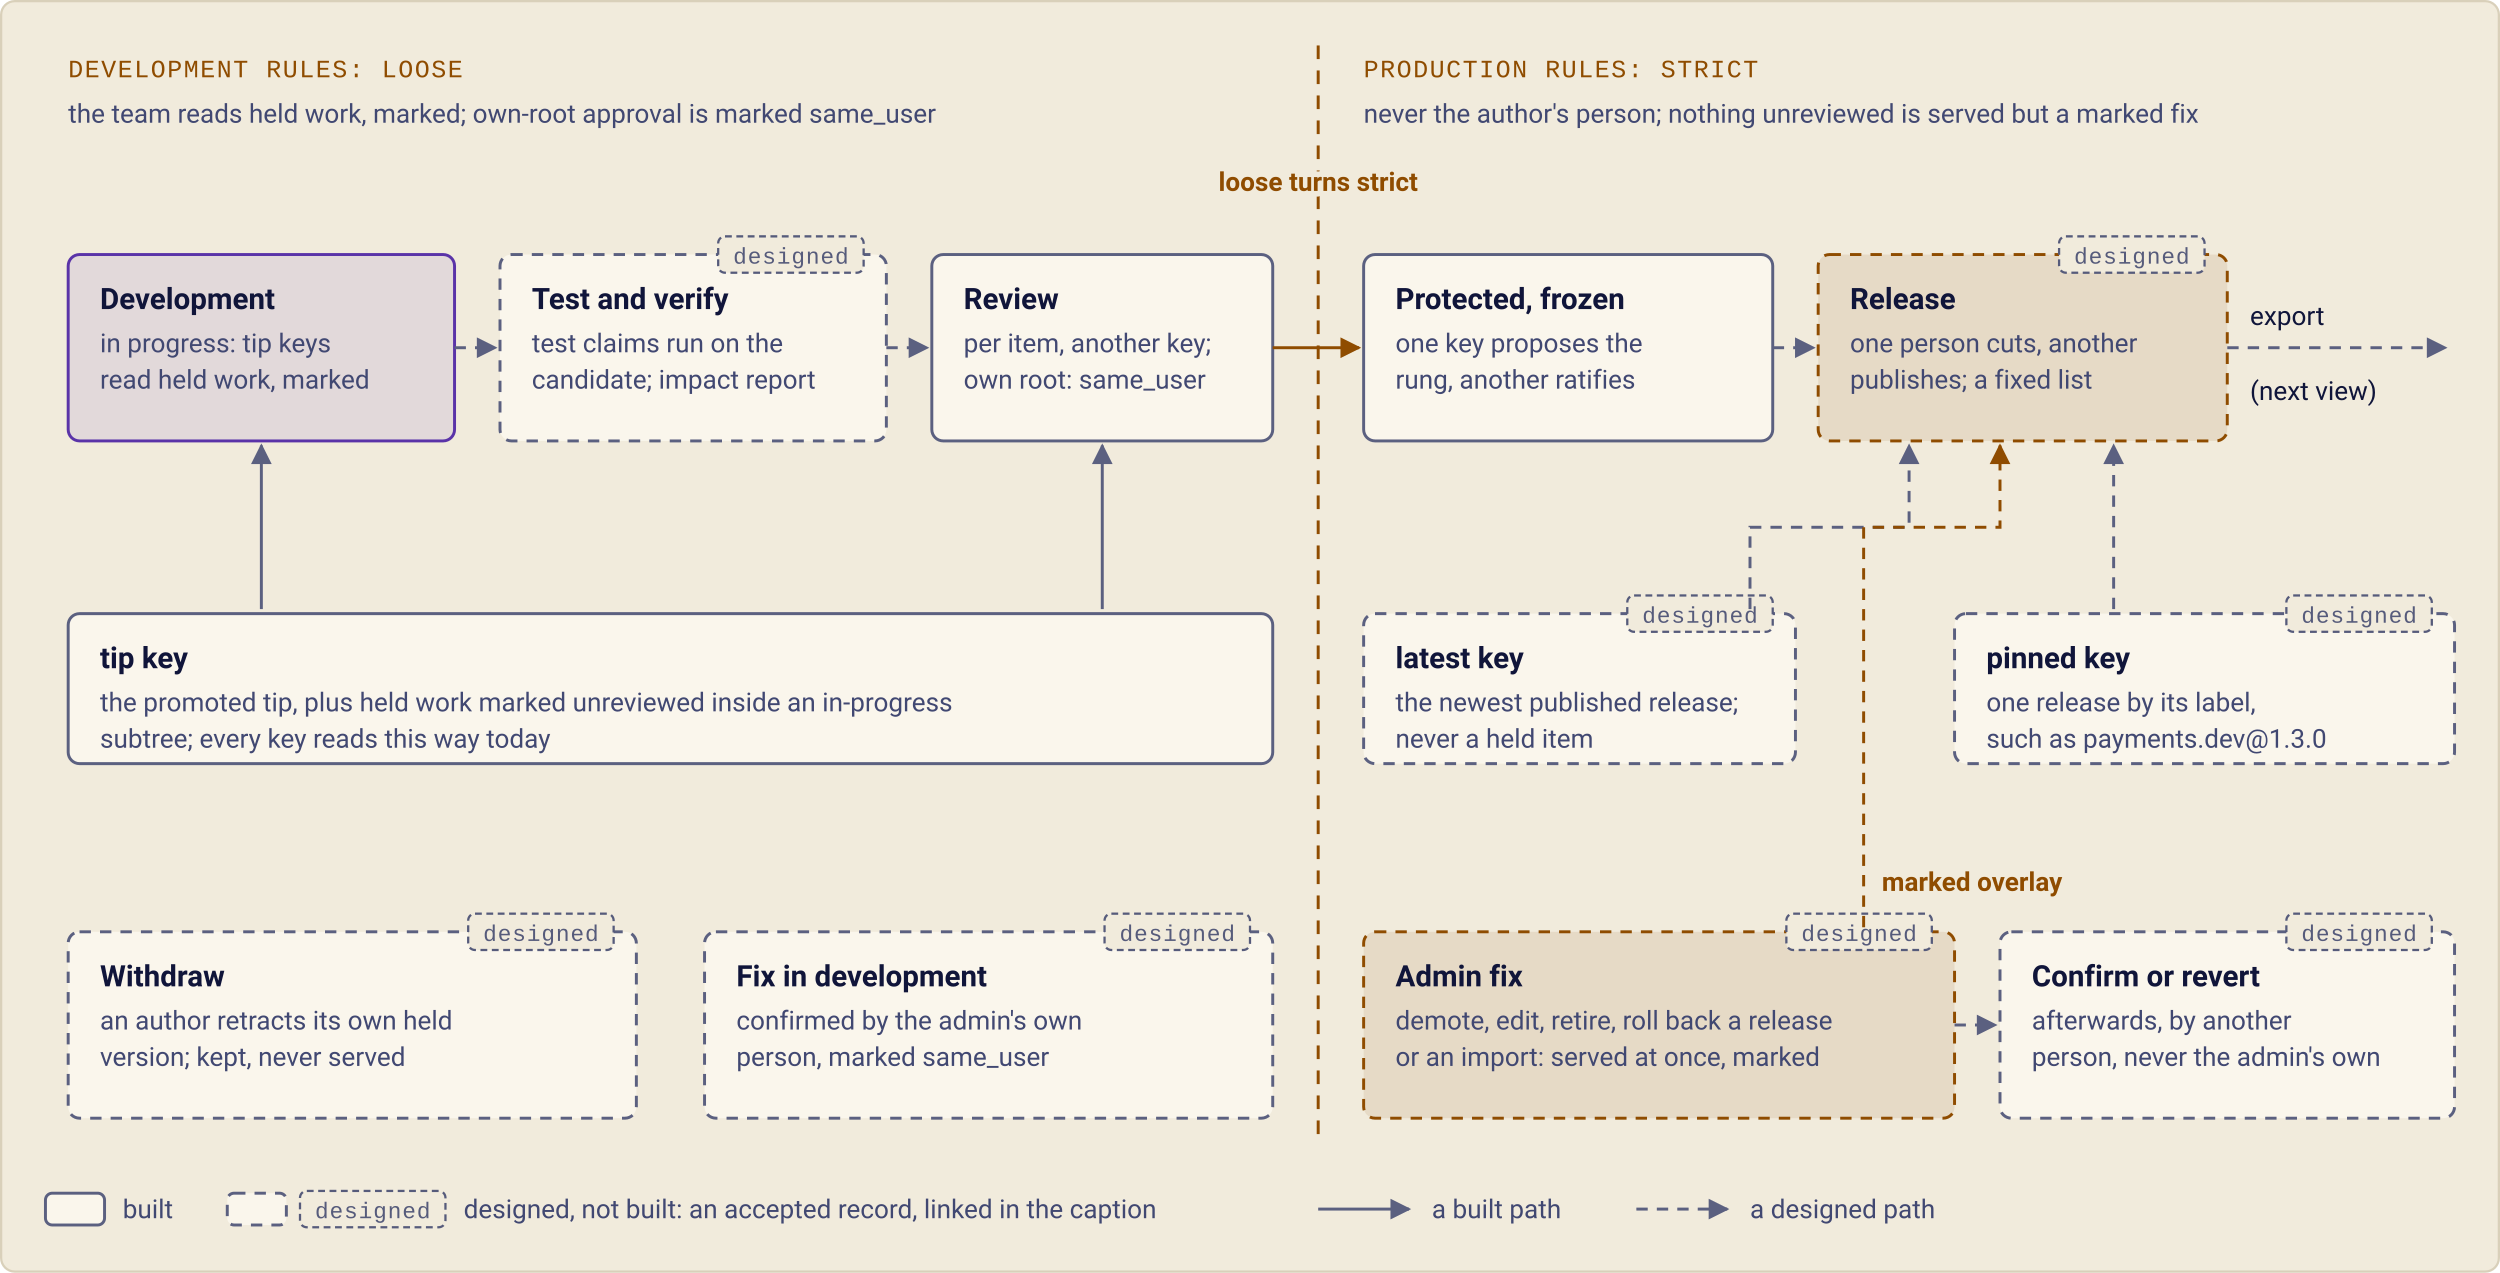
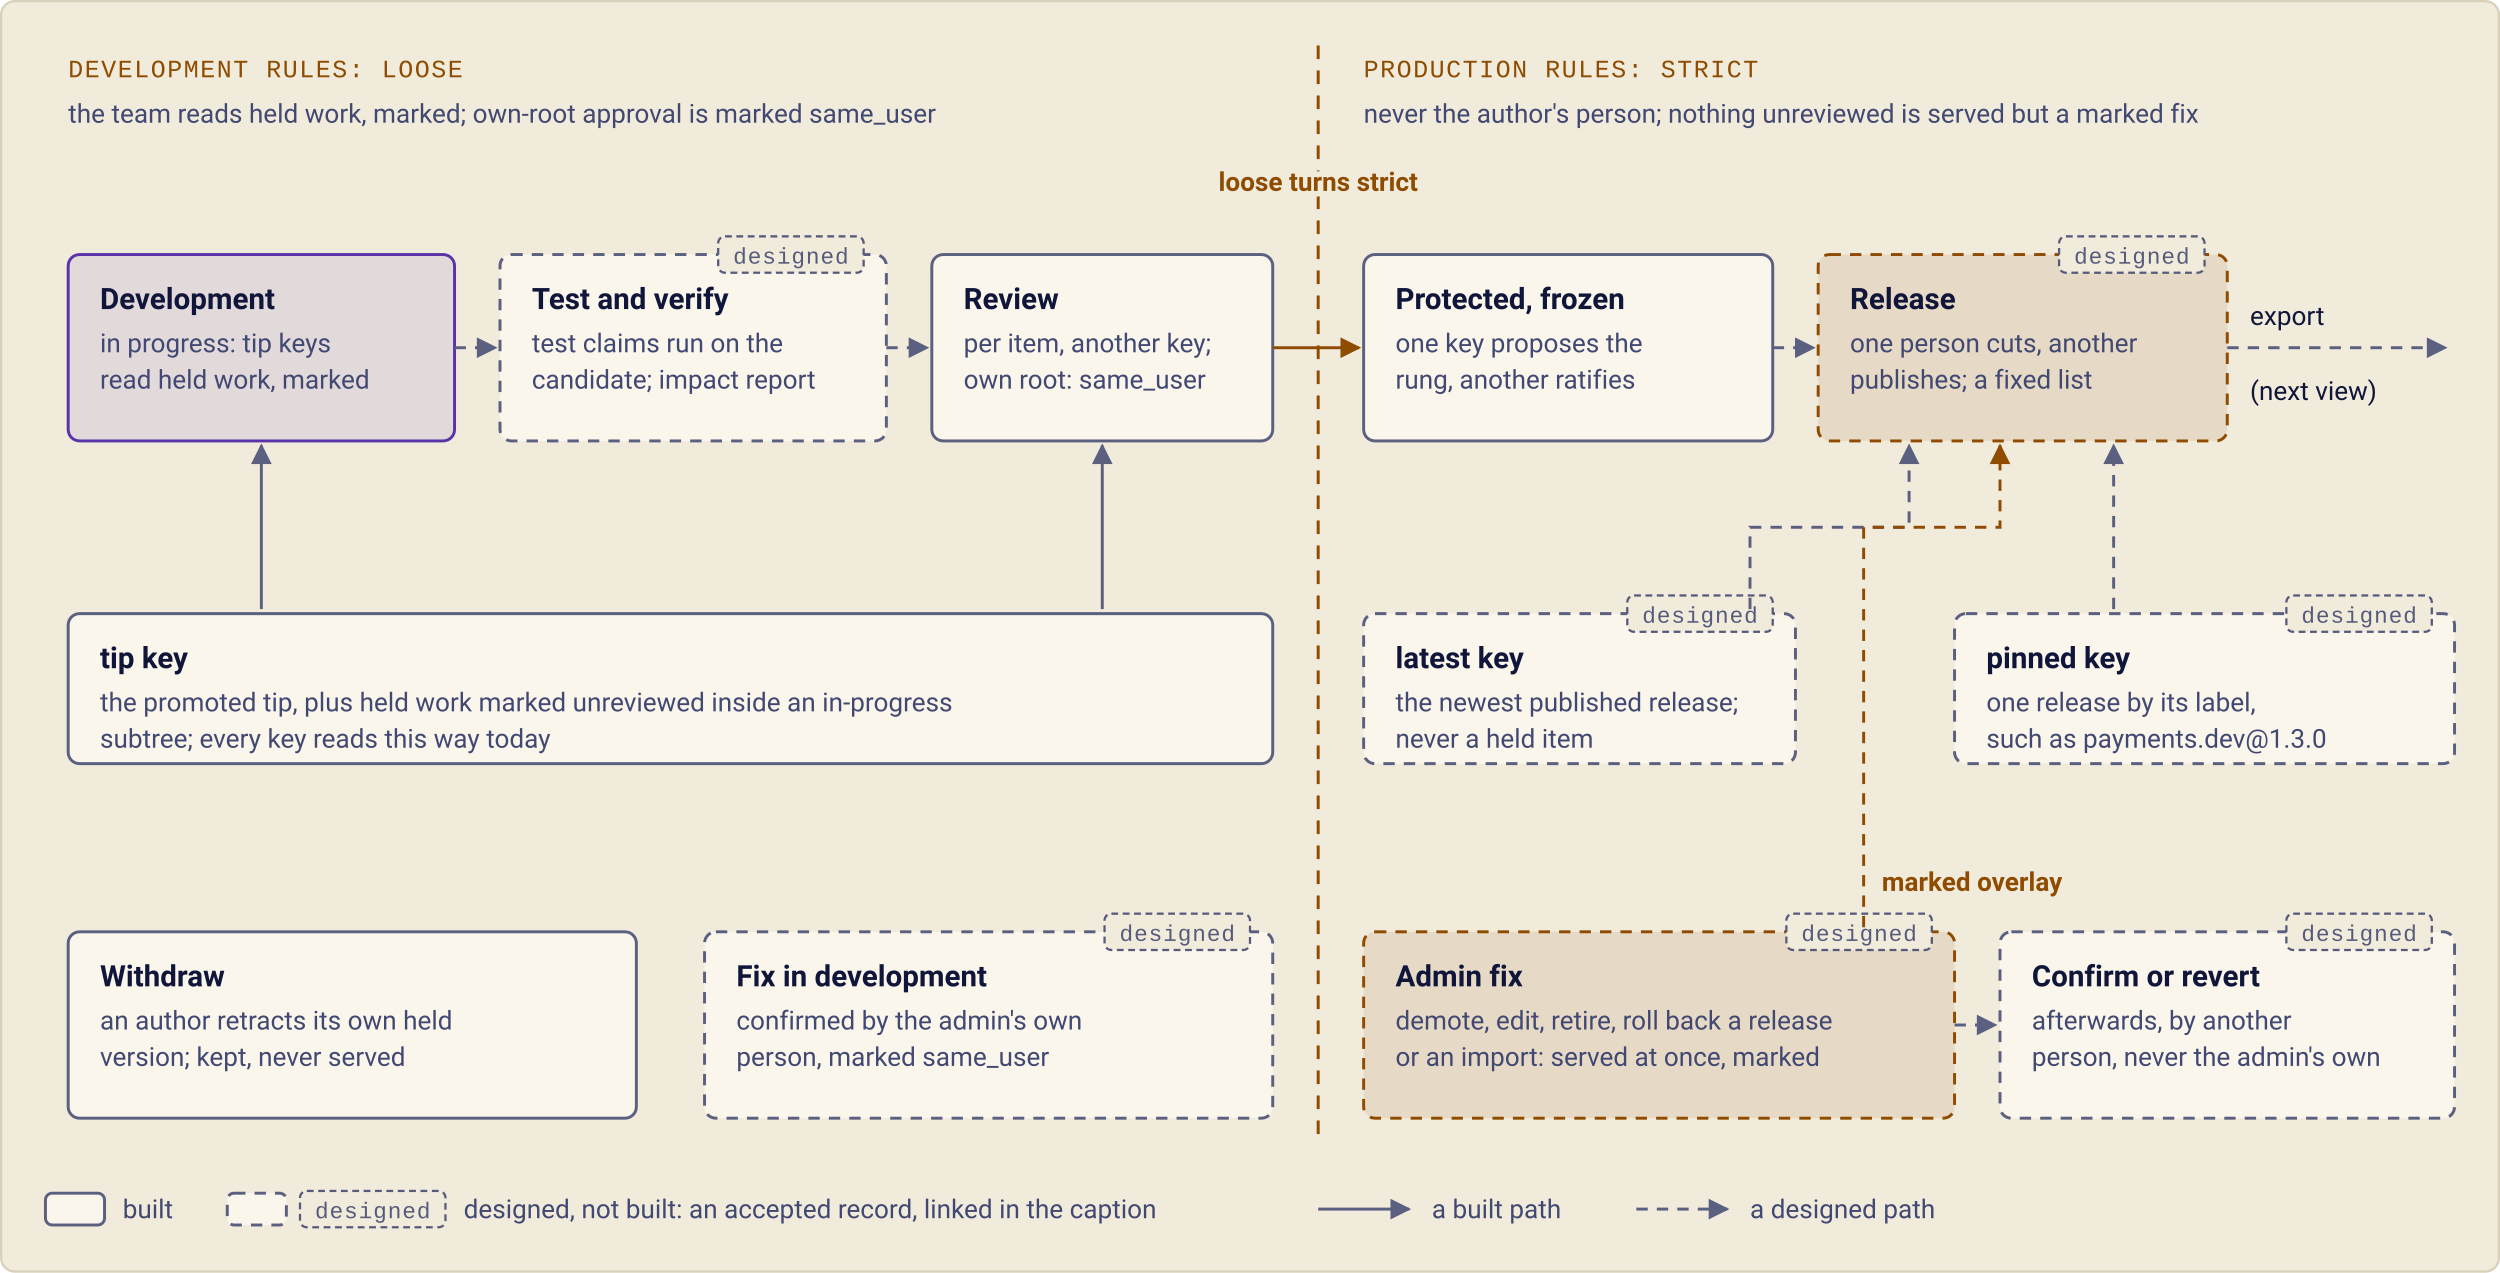
<svg xmlns="http://www.w3.org/2000/svg" width="1100" height="560" viewBox="0 0 1100 560" role="img" aria-labelledby="title desc">
  <style>
.plate{fill:#f1ebdc;stroke:#d9d0ba}
text{font-family:system-ui,-apple-system,"Segoe UI",Roboto,"Helvetica Neue",Arial,sans-serif}
.box{fill:#faf6ec;stroke:#5b6080;stroke-width:1.3}
.box.soft{fill:#e8e1cf}
.box.acc{fill:#8f4c001a;stroke:#8f4c00}
.box.ip{fill:#6a3fc41a;stroke:#5a33a8}
.box.plan{stroke-dasharray:5 4}
.zone{fill:none;stroke:#8f4c00;stroke-width:1.3;stroke-dasharray:6 5}
.zone.ip{stroke:#5a33a8}
.lane{fill:none;stroke:#d9d0ba;stroke-width:1}
.tree{fill:none;stroke:#d9d0ba;stroke-width:1.6}
.t{fill:#10153a;font-size:13px;font-weight:700}
.s{fill:#414872;font-size:11.5px}
.lanet{fill:#565b7b;font-size:11px;font-family:ui-monospace,SFMono-Regular,Menlo,Consolas,"Liberation Mono",monospace;letter-spacing:.06em}
.lanet.hi{fill:#8f4c00}
.e{fill:none;stroke:#5b6080;stroke-width:1.3}
.e.acc{stroke:#8f4c00}
.e.ip{stroke:#5a33a8}
.e.dash{stroke-dasharray:5 4}
.ah{fill:#5b6080}
.aha{fill:#8f4c00}
.ahi{fill:#5a33a8}
.el{fill:#10153a;font-size:11.5px;paint-order:stroke;stroke:#f1ebdc;stroke-width:5px;stroke-linejoin:round}
.acct{fill:#8f4c00;font-size:11.5px;font-weight:700;paint-order:stroke;stroke:#f1ebdc;stroke-width:5px;stroke-linejoin:round}
.ipt{fill:#5a33a8;font-size:11.5px;font-weight:700;paint-order:stroke;stroke:#f1ebdc;stroke-width:5px;stroke-linejoin:round}
.tag{fill:#f1ebdc;stroke:#565b7b;stroke-dasharray:3 2}
.tagt{fill:#565b7b;font-size:10px;font-family:ui-monospace,SFMono-Regular,Menlo,Consolas,"Liberation Mono",monospace;letter-spacing:.04em}
.reg{fill:#faf6ec;stroke:#5b6080;stroke-width:1.2}
.reg.outer{fill:#e8e1cf}
.reg.ip{fill:#6a3fc41a;stroke:#5a33a8;stroke-width:1.6}
.reg.plan{stroke-dasharray:5 4}
.reach{fill:none;stroke:#8f4c00;stroke-width:3}
.reach.b{stroke:#2f6690}
.reach.plan{stroke-dasharray:9 5}
.gh{fill:#f1ebdc;stroke:#10153a;stroke-width:1.6}
.gs{fill:#10153a;stroke:#10153a;stroke-width:1.6}
.gd{fill:#f1ebdc;stroke:#10153a;stroke-width:2.2;stroke-dasharray:4.5 2.4}
.gx{fill:none;stroke:#565b7b;stroke-width:1.4;stroke-dasharray:2 2}
.it{fill:#10153a;font-size:11.5px}
.it.dim{fill:#565b7b}
.icet{fill:#2f6690;font-size:11.5px;font-weight:700;paint-order:stroke;stroke:#f1ebdc;stroke-width:5px;stroke-linejoin:round}
.no{fill:none;stroke:#962a33;stroke-width:2}
@media (prefers-color-scheme: dark) {
.plate{fill:#0a0d22;stroke:#262c52}
text{font-family:system-ui,-apple-system,"Segoe UI",Roboto,"Helvetica Neue",Arial,sans-serif}
.box{fill:#0e1230;stroke:#5f7fa3;stroke-width:1.3}
.box.soft{fill:#111638}
.box.acc{fill:#f6a83e24;stroke:#f6a83e}
.box.ip{fill:#b48af229;stroke:#bb95f4}
.box.plan{stroke-dasharray:5 4}
.zone{fill:none;stroke:#f6a83e;stroke-width:1.3;stroke-dasharray:6 5}
.zone.ip{stroke:#bb95f4}
.lane{fill:none;stroke:#262c52;stroke-width:1}
.tree{fill:none;stroke:#262c52;stroke-width:1.6}
.t{fill:#efe9da;font-size:13px;font-weight:700}
.s{fill:#b7b4c6;font-size:11.5px}
.lanet{fill:#8c8fa8;font-size:11px;font-family:ui-monospace,SFMono-Regular,Menlo,Consolas,"Liberation Mono",monospace;letter-spacing:.06em}
.lanet.hi{fill:#f6a83e}
.e{fill:none;stroke:#5f7fa3;stroke-width:1.3}
.e.acc{stroke:#f6a83e}
.e.ip{stroke:#bb95f4}
.e.dash{stroke-dasharray:5 4}
.ah{fill:#5f7fa3}
.aha{fill:#f6a83e}
.ahi{fill:#bb95f4}
.el{fill:#efe9da;font-size:11.5px;paint-order:stroke;stroke:#0a0d22;stroke-width:5px;stroke-linejoin:round}
.acct{fill:#f6a83e;font-size:11.5px;font-weight:700;paint-order:stroke;stroke:#0a0d22;stroke-width:5px;stroke-linejoin:round}
.ipt{fill:#bb95f4;font-size:11.5px;font-weight:700;paint-order:stroke;stroke:#0a0d22;stroke-width:5px;stroke-linejoin:round}
.tag{fill:#0a0d22;stroke:#8c8fa8;stroke-dasharray:3 2}
.tagt{fill:#8c8fa8;font-size:10px;font-family:ui-monospace,SFMono-Regular,Menlo,Consolas,"Liberation Mono",monospace;letter-spacing:.04em}
.reg{fill:#0e1230;stroke:#5f7fa3;stroke-width:1.2}
.reg.outer{fill:#111638}
.reg.ip{fill:#b48af229;stroke:#bb95f4;stroke-width:1.6}
.reg.plan{stroke-dasharray:5 4}
.reach{fill:none;stroke:#f6a83e;stroke-width:3}
.reach.b{stroke:#9fc6e6}
.reach.plan{stroke-dasharray:9 5}
.gh{fill:#0a0d22;stroke:#efe9da;stroke-width:1.6}
.gs{fill:#efe9da;stroke:#efe9da;stroke-width:1.6}
.gd{fill:#0a0d22;stroke:#efe9da;stroke-width:2.2;stroke-dasharray:4.5 2.4}
.gx{fill:none;stroke:#8c8fa8;stroke-width:1.4;stroke-dasharray:2 2}
.it{fill:#efe9da;font-size:11.5px}
.it.dim{fill:#8c8fa8}
.icet{fill:#9fc6e6;font-size:11.5px;font-weight:700;paint-order:stroke;stroke:#0a0d22;stroke-width:5px;stroke-linejoin:round}
.no{fill:none;stroke:#e99393;stroke-width:2}
}
</style>
  <defs>
    <marker id="a" viewBox="0 0 10 10" refX="9" refY="5" markerWidth="7" markerHeight="7" orient="auto-start-reverse">
      <path class="ah" d="M0 0 L10 5 L0 10 z" />
    </marker>
    <marker id="aa" viewBox="0 0 10 10" refX="9" refY="5" markerWidth="7" markerHeight="7" orient="auto-start-reverse">
      <path class="aha" d="M0 0 L10 5 L0 10 z" />
    </marker>
    <marker id="ai" viewBox="0 0 10 10" refX="9" refY="5" markerWidth="7" markerHeight="7" orient="auto-start-reverse">
      <path class="ahi" d="M0 0 L10 5 L0 10 z" />
    </marker>
  </defs>
  <rect class="plate" x="0.5" y="0.5" width="1099" height="559" rx="6" />
  <text class="lanet hi" x="30" y="34">DEVELOPMENT RULES: LOOSE</text>
  <text class="s" x="30" y="54">the team reads held work, marked; own-root approval is marked same_user</text>
  <text class="lanet hi" x="600" y="34">PRODUCTION RULES: STRICT</text>
  <text class="s" x="600" y="54">never the author's person; nothing unreviewed is served but a marked fix</text>
  <path class="zone" d="M580 20 V500" />
  <text class="acct" x="580" y="84" text-anchor="middle">loose turns strict</text>
  <rect class="box ip" x="30" y="112" width="170" height="82" rx="5" />
  <text class="t" x="44" y="136">Development</text>
  <text class="s" x="44" y="155">in progress: tip keys</text>
  <text class="s" x="44" y="171">read held work, marked</text>
  <rect class="box plan" x="220" y="112" width="170" height="82" rx="5" />
  <text class="t" x="234" y="136">Test and verify</text>
  <text class="s" x="234" y="155">test claims run on the</text>
  <text class="s" x="234" y="171">candidate; impact report</text>
  <rect class="tag" x="316" y="104" width="64" height="16" rx="3" />
  <text class="tagt" x="348" y="116" text-anchor="middle">designed</text>
  <rect class="box" x="410" y="112" width="150" height="82" rx="5" />
  <text class="t" x="424" y="136">Review</text>
  <text class="s" x="424" y="155">per item, another key;</text>
  <text class="s" x="424" y="171">own root: same_user</text>
  <rect class="box" x="600" y="112" width="180" height="82" rx="5" />
  <text class="t" x="614" y="136">Protected, frozen</text>
  <text class="s" x="614" y="155">one key proposes the</text>
  <text class="s" x="614" y="171">rung, another ratifies</text>
  <rect class="box acc plan" x="800" y="112" width="180" height="82" rx="5" />
  <text class="t" x="814" y="136">Release</text>
  <text class="s" x="814" y="155">one person cuts, another</text>
  <text class="s" x="814" y="171">publishes; a fixed list</text>
  <rect class="tag" x="906" y="104" width="64" height="16" rx="3" />
  <text class="tagt" x="938" y="116" text-anchor="middle">designed</text>
  <path class="e dash" d="M200 153 H218" marker-end="url(#a)" />
  <path class="e dash" d="M390 153 H408" marker-end="url(#a)" />
  <path class="e dash" d="M780 153 H798" marker-end="url(#a)" />
  <path class="e acc" d="M560 153 H598" marker-end="url(#aa)" />
  <path class="e dash" d="M980 153 H1076" marker-end="url(#a)" />
  <text class="el" x="990" y="143">export</text>
  <text class="el" x="990" y="176">(next view)</text>
  <rect class="box" x="30" y="270" width="530" height="66" rx="5" />
  <text class="t" x="44" y="294">tip key</text>
  <text class="s" x="44" y="313">the promoted tip, plus held work marked unreviewed inside an in-progress</text>
  <text class="s" x="44" y="329">subtree; every key reads this way today</text>
  <path class="e" d="M115 268 V196" marker-end="url(#a)" />
  <path class="e" d="M485 268 V196" marker-end="url(#a)" />
  <rect class="box plan" x="600" y="270" width="190" height="66" rx="5" />
  <text class="t" x="614" y="294">latest key</text>
  <text class="s" x="614" y="313">the newest published release;</text>
  <text class="s" x="614" y="329">never a held item</text>
  <rect class="tag" x="716" y="262" width="64" height="16" rx="3" />
  <text class="tagt" x="748" y="274" text-anchor="middle">designed</text>
  <rect class="box plan" x="860" y="270" width="220" height="66" rx="5" />
  <text class="t" x="874" y="294">pinned key</text>
  <text class="s" x="874" y="313">one release by its label,</text>
  <text class="s" x="874" y="329">such as payments.dev@1.3.0</text>
  <rect class="tag" x="1006" y="262" width="64" height="16" rx="3" />
  <text class="tagt" x="1038" y="274" text-anchor="middle">designed</text>
  <path class="e dash" d="M770 268 V232 H840 V196" marker-end="url(#a)" />
  <path class="e dash" d="M930 268 V196" marker-end="url(#a)" />
  <rect class="box acc plan" x="600" y="410" width="260" height="82" rx="5" />
  <text class="t" x="614" y="434">Admin fix</text>
  <text class="s" x="614" y="453">demote, edit, retire, roll back a release</text>
  <text class="s" x="614" y="469">or an import: served at once, marked</text>
  <rect class="tag" x="786" y="402" width="64" height="16" rx="3" />
  <text class="tagt" x="818" y="414" text-anchor="middle">designed</text>
  <path class="e acc dash" d="M820 408 V232 H880 V196" marker-end="url(#aa)" />
  <text class="acct" x="828" y="392">marked overlay</text>
  <rect class="box plan" x="880" y="410" width="200" height="82" rx="5" />
  <text class="t" x="894" y="434">Confirm or revert</text>
  <text class="s" x="894" y="453">afterwards, by another</text>
  <text class="s" x="894" y="469">person, never the admin's own</text>
  <rect class="tag" x="1006" y="402" width="64" height="16" rx="3" />
  <text class="tagt" x="1038" y="414" text-anchor="middle">designed</text>
  <path class="e dash" d="M860 451 H878" marker-end="url(#a)" />
-   <rect class="box plan" x="30" y="410" width="250" height="82" rx="5" />
+   <rect class="box" x="30" y="410" width="250" height="82" rx="5" />
  <text class="t" x="44" y="434">Withdraw</text>
  <text class="s" x="44" y="453">an author retracts its own held</text>
  <text class="s" x="44" y="469">version; kept, never served</text>
-   <rect class="tag" x="206" y="402" width="64" height="16" rx="3" />
-   <text class="tagt" x="238" y="414" text-anchor="middle">designed</text>
  <rect class="box plan" x="310" y="410" width="250" height="82" rx="5" />
  <text class="t" x="324" y="434">Fix in development</text>
  <text class="s" x="324" y="453">confirmed by the admin's own</text>
  <text class="s" x="324" y="469">person, marked same_user</text>
  <rect class="tag" x="486" y="402" width="64" height="16" rx="3" />
  <text class="tagt" x="518" y="414" text-anchor="middle">designed</text>
  <path class="e" d="M580 532 H620" marker-end="url(#a)" />
  <text class="s" x="630" y="536">a built path</text>
  <path class="e dash" d="M720 532 H760" marker-end="url(#a)" />
  <text class="s" x="770" y="536">a designed path</text>
  <rect class="box" x="20" y="525" width="26" height="14" rx="3" />
  <text class="s" x="54" y="536">built</text>
  <rect class="box plan" x="100" y="525" width="26" height="14" rx="3" />
  <rect class="tag" x="132" y="524" width="64" height="16" rx="3" />
  <text class="tagt" x="164" y="536" text-anchor="middle">designed</text>
  <text class="s" x="204" y="536">designed, not built: an accepted record, linked in the caption</text>
</svg>
